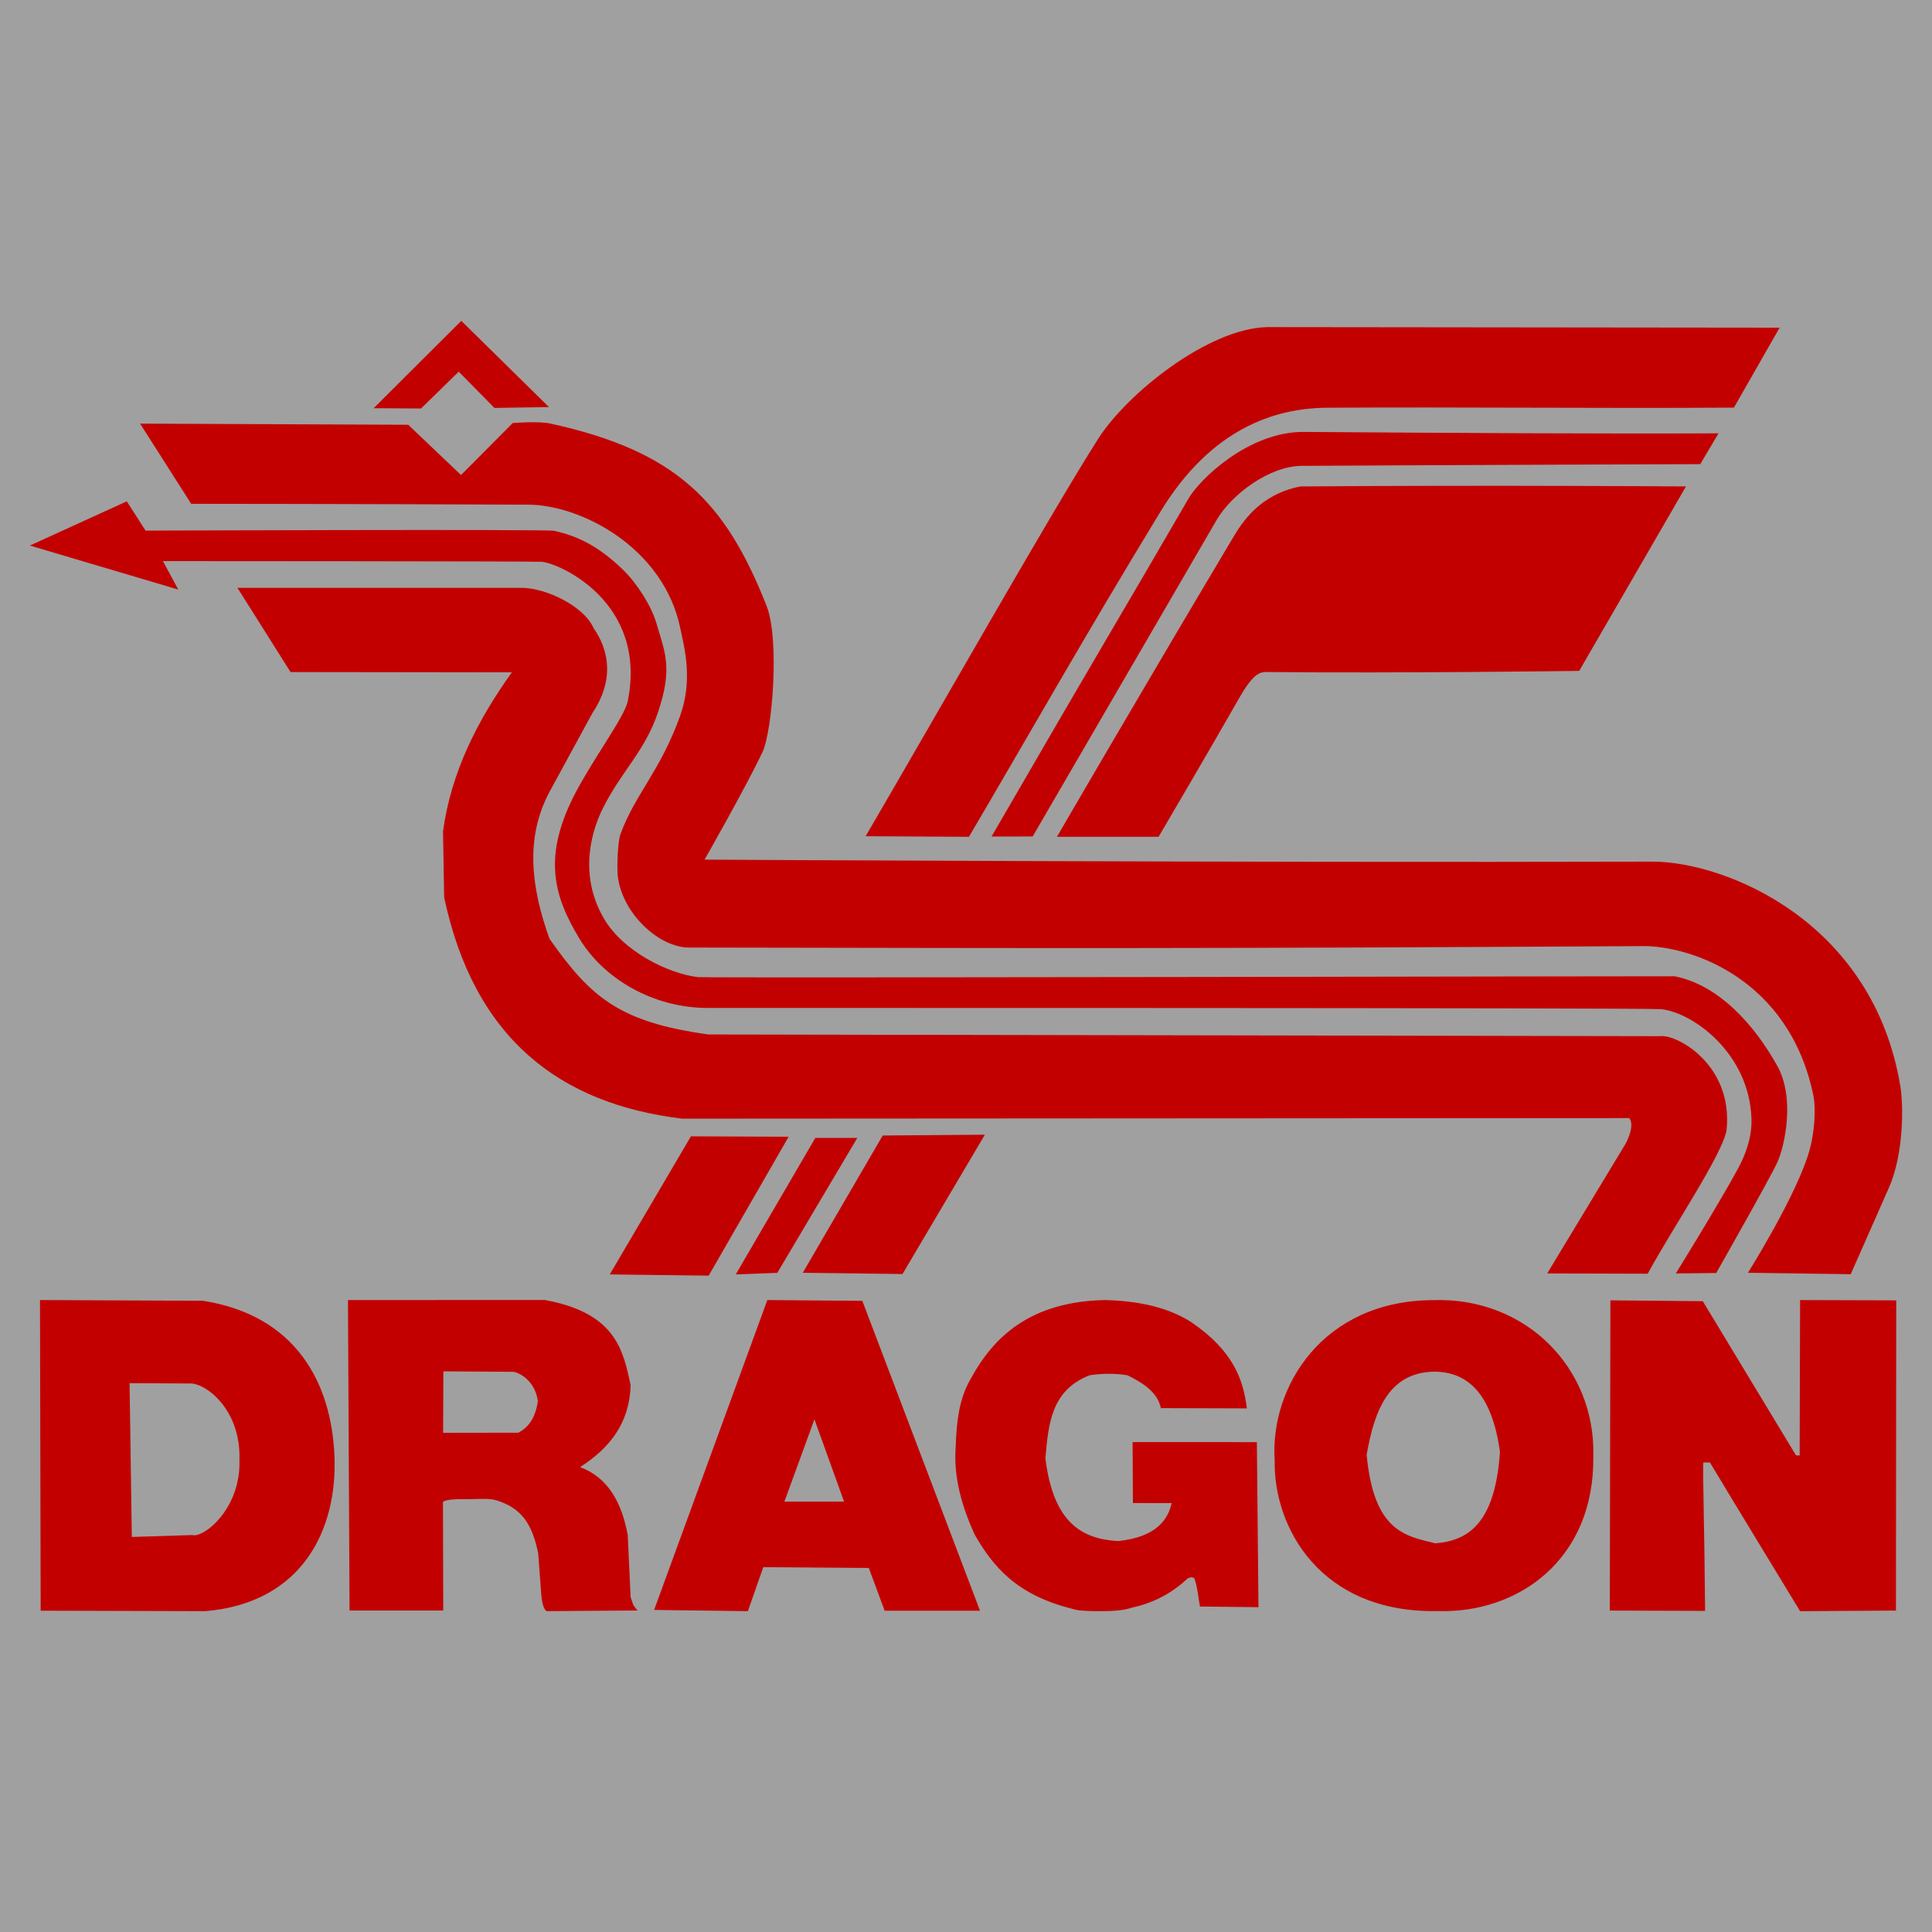
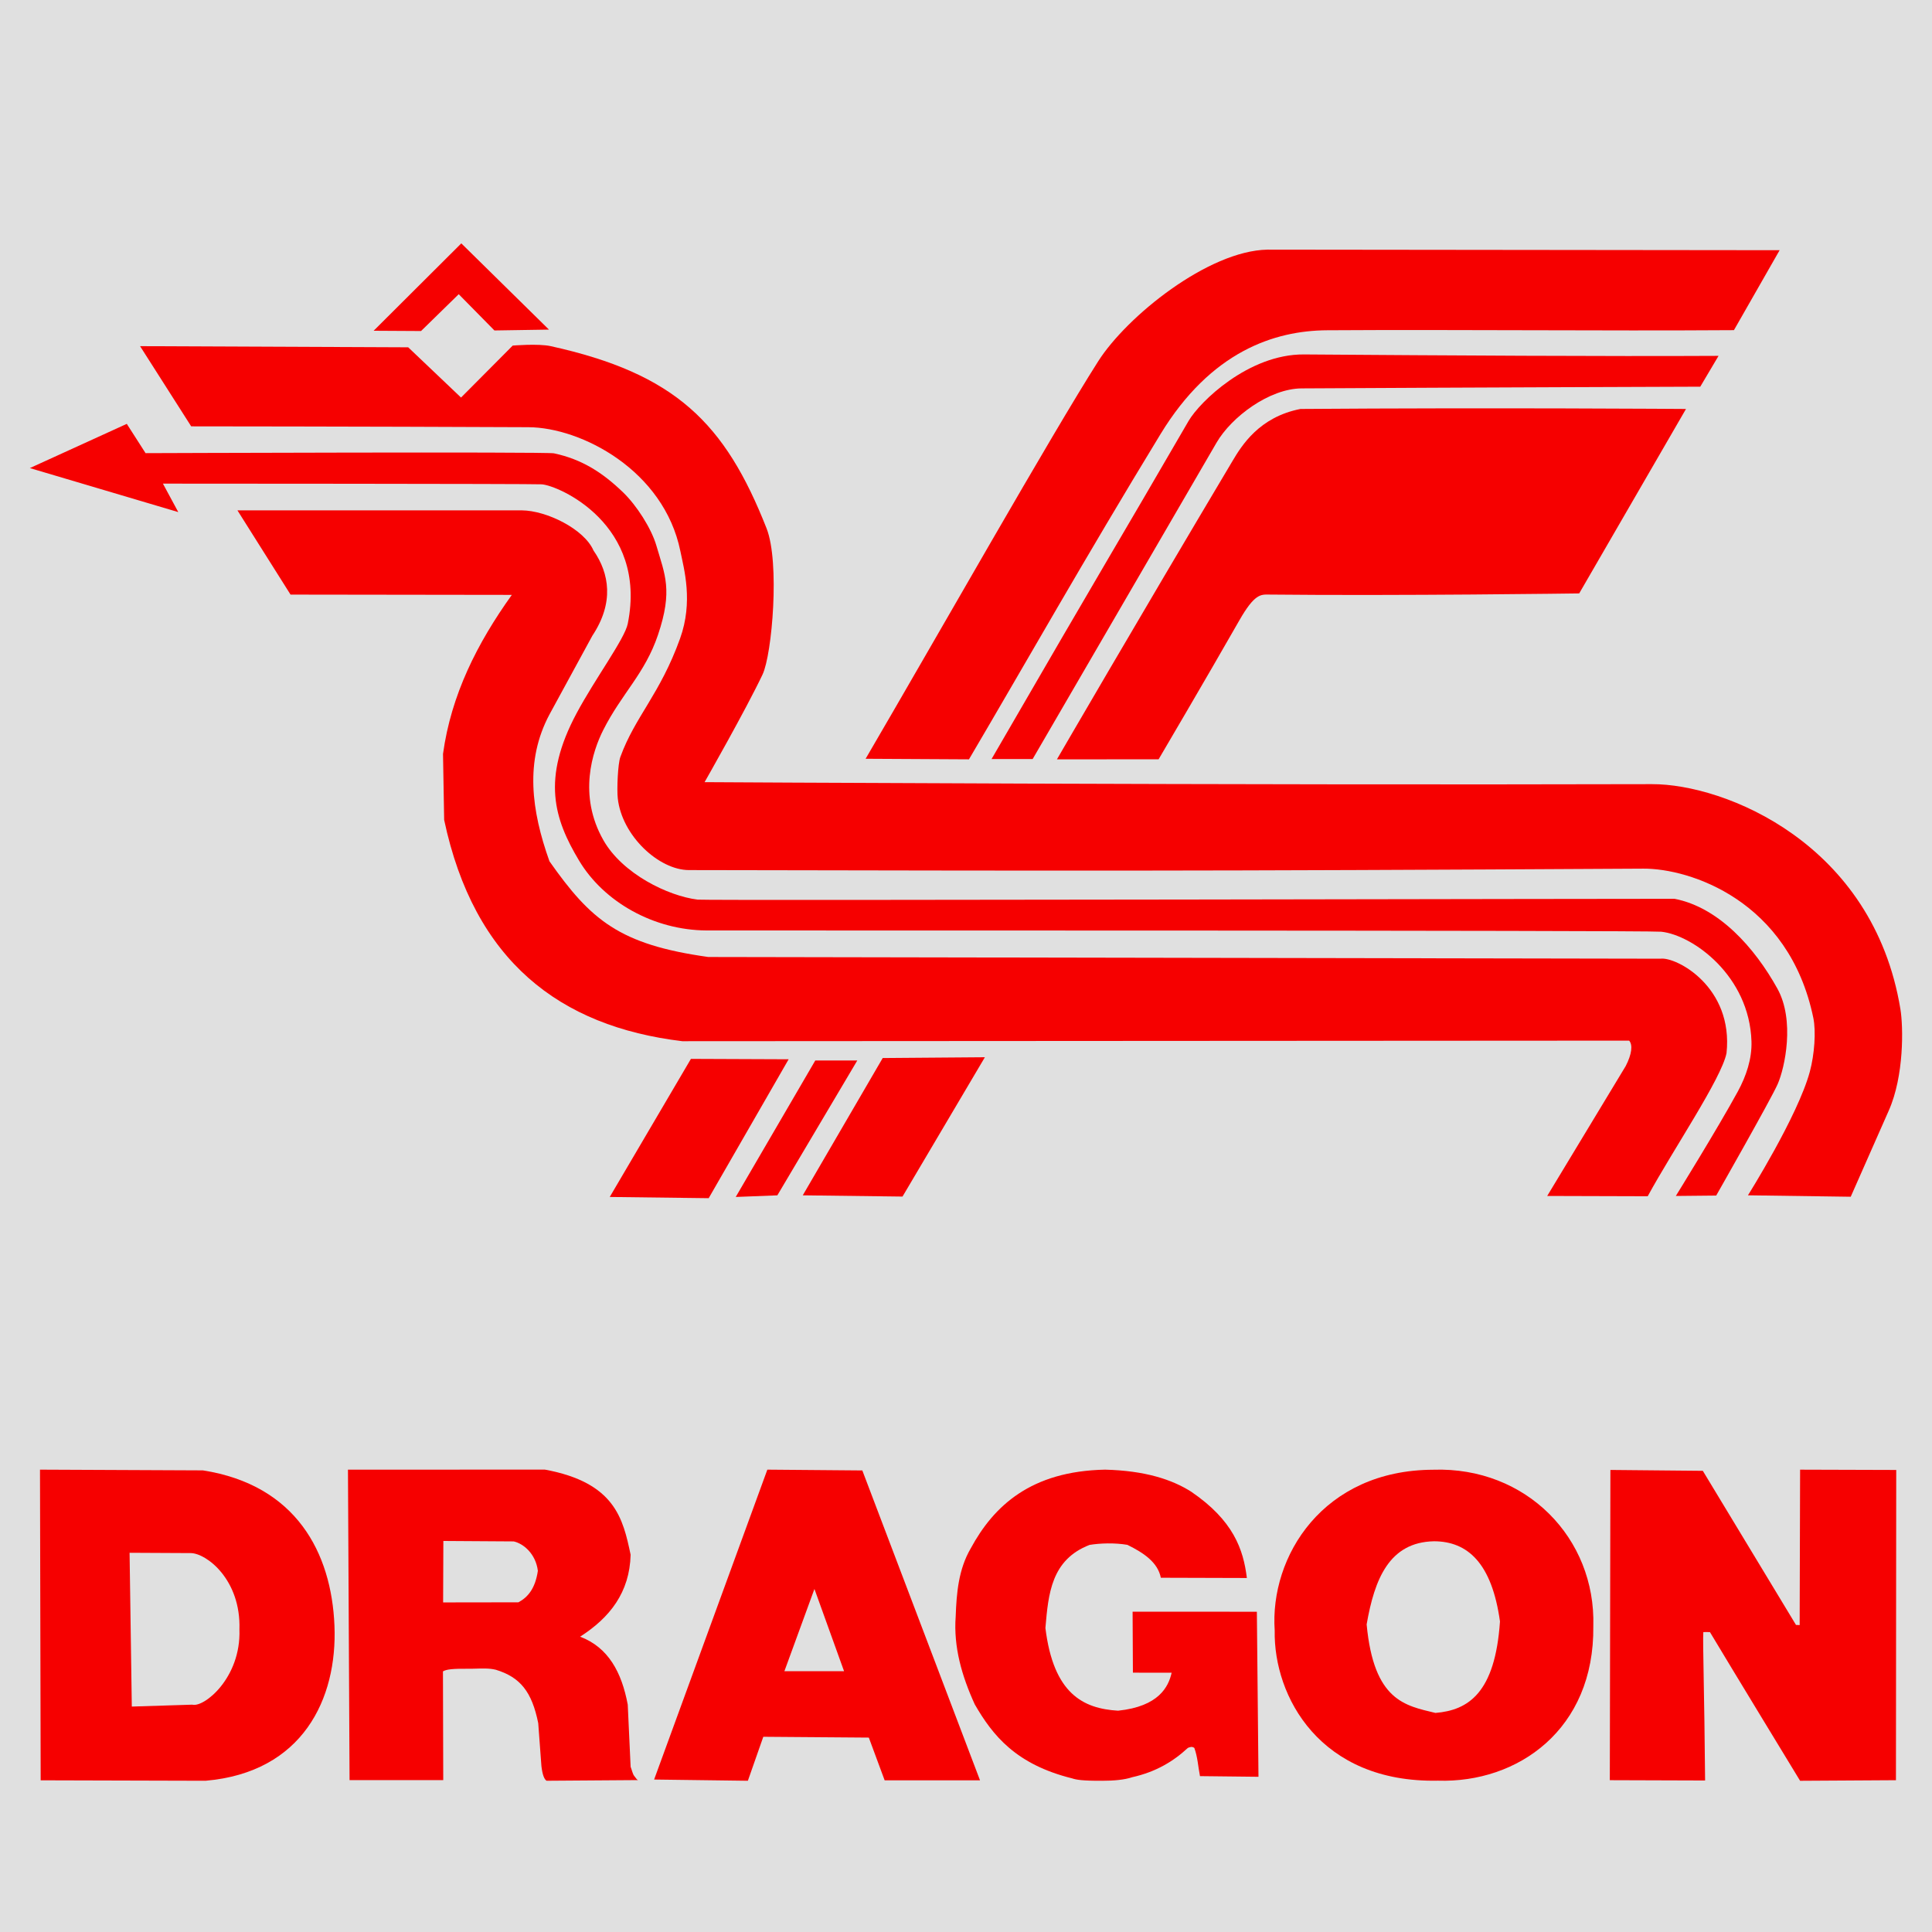
<svg xmlns="http://www.w3.org/2000/svg" width="106.346mm" height="106.346mm" viewBox="0 0 106.346 106.346" version="1.1" id="svg1">
  <defs id="defs1">
    <clipPath clipPathUnits="userSpaceOnUse" id="clipPath1">
      <rect style="opacity:0.36;fill:#0000ff;fill-rule:evenodd;stroke-width:0.001" id="rect2" width="0.439" height="0.053" x="0.533" y="0.167" transform="matrix(0.9999979,-0.00203708,0.00406385,0.9999917,0,0)" />
    </clipPath>
  </defs>
-   <rect style="fill:#a0a0a0;fill-opacity:1;fill-rule:evenodd;stroke-width:0.231" id="rect6" width="106.346" height="106.346" x="0" y="0" />
-   <g id="g9" transform="translate(1.644338,17.66041)" style="fill:#c30000;fill-opacity:1">
-     <g id="g8" style="fill:#c30000;fill-opacity:1">
-       <path style="fill:#c30000;fill-opacity:1;stroke-width:0.026" d="m 46.003,28.37 c 4.046,-6.924 10.215,-17.817 12.804,-21.882 1.576,-2.474 6.049,-6.078 9.31,-6.143 l 28.197,0.031 -2.515,4.401 c -7.395,0.049 -15.132,-0.039 -22.388,0.006 -2.908,0.018 -6.401,1.162 -9.177,5.719 -4.225,6.934 -7.407,12.576 -10.542,17.899 z" id="path10" />
-       <path style="fill:#c30000;fill-opacity:1;stroke-width:0.026" d="m 52.935,28.386 c 6.479,-11.195 6.83,-11.684 10.843,-18.607 0.612,-1.057 3.311,-3.687 6.351,-3.665 8.044,0.058 16.543,0.11 22.823,0.078 l -1.006,1.697 c 0,0 -13.208,0.044 -21.942,0.094 -1.77,0.01 -3.856,1.562 -4.684,2.986 -5.051,8.692 -10.122,17.415 -10.122,17.415 z" id="path11" />
-       <path style="fill:#c30000;fill-opacity:1;stroke-width:0.026" d="m 56.534,28.401 c 0,0 4.352,-7.5 9.666,-16.425 0.5,-0.84 1.463,-2.418 3.741,-2.861 10.602,-0.079 21.219,0 21.219,0 l -5.878,10.153 c 0,0 -9.961,0.139 -17.101,0.063 -0.421,-0.004 -0.773,-0.04 -1.603,1.415 -1.845,3.232 -4.448,7.654 -4.448,7.654 z" id="path12" />
-       <path style="fill:#c30000;fill-opacity:1;stroke-width:0.026" d="M 18.922,4.81 23.748,0 28.573,4.747 25.571,4.794 23.606,2.798 21.532,4.825 Z" id="path13" />
-       <path style="fill:#c30000;fill-opacity:1;stroke-width:0.026" d="m 6.066,5.658 14.759,0.063 2.908,2.766 2.845,-2.861 c 0,0 1.41,-0.119 2.09,0.031 6.878,1.517 9.601,4.237 11.882,10.028 0.738,1.872 0.307,6.934 -0.22,8.047 -0.91,1.924 -3.191,5.925 -3.191,5.925 0,0 29.2,0.173 52.15,0.11 4.003,-0.011 12.176,3.257 13.674,12.385 0.16,0.972 0.209,3.672 -0.642,5.586 -0.152,0.341 -2.093,4.74 -2.093,4.74 l -5.658,-0.079 c 0,0 2.742,-4.354 3.406,-6.802 0.259,-0.954 0.345,-2.225 0.194,-2.959 -1.337,-6.484 -6.819,-8.234 -9.352,-8.22 -25.201,0.142 -31.436,0.116 -52.543,0.079 -1.644,-0.003 -3.684,-1.879 -3.914,-3.945 -0.056,-0.501 0.004,-1.9 0.141,-2.279 0.809,-2.225 2.184,-3.452 3.288,-6.522 0.731,-2.034 0.218,-3.817 0.016,-4.81 -0.907,-4.45 -5.457,-6.809 -8.364,-6.822 -9.352,-0.042 -18.562,-0.047 -18.562,-0.047 z" id="path14" />
-       <path style="fill:#c30000;fill-opacity:1;stroke-width:0.026" d="m 90.6,52.435 2.223,-0.022 c 0,0 3.011,-5.292 3.379,-6.124 0.408,-0.923 0.958,-3.521 -0.011,-5.268 -1.249,-2.251 -3.221,-4.47 -5.66,-4.943 -0.066,-0.013 -53.29,0.105 -53.775,0.045 -1.632,-0.202 -4.13,-1.419 -5.184,-3.267 -1.419,-2.488 -0.591,-4.921 -0.011,-6.068 1.023,-2.024 2.289,-3.092 3.014,-5.239 0.827,-2.45 0.377,-3.315 -0.087,-4.905 C 34.203,15.668 33.388,14.415 32.657,13.709 31.525,12.615 30.388,11.886 28.85,11.557 28.414,11.464 6.368,11.547 6.368,11.547 L 5.335,9.935 0,12.369 8.169,14.792 7.324,13.225 c 0,0 20.357,0.006 20.849,0.038 0.926,0.061 5.842,2.2 4.737,7.675 -0.168,0.833 -1.791,3.012 -2.814,4.923 -1.936,3.618 -1.238,5.823 0.133,8.112 1.367,2.284 4.118,3.832 7.014,3.847 0.615,0.003 51.815,-0.011 52.56,0.07 1.73,0.188 4.848,2.417 4.962,6.039 0.03,0.959 -0.291,1.909 -0.75,2.752 -1.113,2.042 -3.414,5.753 -3.414,5.753 z" id="path15" />
-       <path style="fill:#c30000;fill-opacity:1;stroke-width:0.026" d="m 11.425,14.696 2.923,4.637 12.181,0.016 c -1.907,2.661 -3.344,5.509 -3.788,8.755 l 0.063,3.631 c 1.648,7.763 6.351,11.369 13.108,12.181 l 52.119,-0.031 c 0.209,0.233 0.147,0.747 -0.189,1.399 l -4.322,7.151 5.533,0.016 c 1.399,-2.567 4.048,-6.461 4.338,-7.874 0.39,-3.65 -2.764,-5.315 -3.631,-5.202 l -52.418,-0.094 c -4.889,-0.684 -6.465,-2.029 -8.742,-5.269 -0.996,-2.792 -1.363,-5.522 0,-8.079 L 30.962,21.596 c 1.204,-1.813 0.94,-3.431 0.063,-4.689 -0.51,-1.176 -2.572,-2.198 -3.945,-2.211 z" id="path16" />
-       <path style="fill:#c30000;fill-opacity:1;stroke-width:0.026" d="m 31.919,52.49 5.446,0.067 4.401,-7.646 -5.379,-0.022 z" id="path17" />
-       <path style="fill:#c30000;fill-opacity:1;stroke-width:0.026" d="m 38.854,52.49 4.379,-7.513 h 2.312 l -4.401,7.424 z" id="path18" />
-       <path style="fill:#c30000;fill-opacity:1;stroke-width:0.026" d="m 48.034,52.468 4.534,-7.669 -5.624,0.044 -4.401,7.557 z" id="path19" />
+   <rect style="fill:#a0a0a0;fill-opacity:1;fill-rule:evenodd;stroke-width:0.231;opacity:0.332" id="rect6" width="106.346" height="106.346" x="0" y="0" />
+   <g id="g9" transform="translate(1.644338,17.66041)" style="fill:#f60000;fill-opacity:1">
+     <g id="g8" style="fill:#f60000;fill-opacity:1" transform="translate(0,-4.264184)">
+       <path style="fill:#f60000;fill-opacity:1;stroke-width:0.026" d="m 46.003,28.37 c 4.046,-6.924 10.215,-17.817 12.804,-21.882 1.576,-2.474 6.049,-6.078 9.31,-6.143 l 28.197,0.031 -2.515,4.401 c -7.395,0.049 -15.132,-0.039 -22.388,0.006 -2.908,0.018 -6.401,1.162 -9.177,5.719 -4.225,6.934 -7.407,12.576 -10.542,17.899 z" id="path10" />
+       <path style="fill:#f60000;fill-opacity:1;stroke-width:0.026" d="m 52.935,28.386 c 6.479,-11.195 6.83,-11.684 10.843,-18.607 0.612,-1.057 3.311,-3.687 6.351,-3.665 8.044,0.058 16.543,0.11 22.823,0.078 l -1.006,1.697 c 0,0 -13.208,0.044 -21.942,0.094 -1.77,0.01 -3.856,1.562 -4.684,2.986 -5.051,8.692 -10.122,17.415 -10.122,17.415 z" id="path11" />
+       <path style="fill:#f60000;fill-opacity:1;stroke-width:0.026" d="m 56.534,28.401 c 0,0 4.352,-7.5 9.666,-16.425 0.5,-0.84 1.463,-2.418 3.741,-2.861 10.602,-0.079 21.219,0 21.219,0 l -5.878,10.153 c 0,0 -9.961,0.139 -17.101,0.063 -0.421,-0.004 -0.773,-0.04 -1.603,1.415 -1.845,3.232 -4.448,7.654 -4.448,7.654 z" id="path12" />
+       <path style="fill:#f60000;fill-opacity:1;stroke-width:0.026" d="M 18.922,4.81 23.748,0 28.573,4.747 25.571,4.794 23.606,2.798 21.532,4.825 Z" id="path13" />
+       <path style="fill:#f60000;fill-opacity:1;stroke-width:0.026" d="m 6.066,5.658 14.759,0.063 2.908,2.766 2.845,-2.861 c 0,0 1.41,-0.119 2.09,0.031 6.878,1.517 9.601,4.237 11.882,10.028 0.738,1.872 0.307,6.934 -0.22,8.047 -0.91,1.924 -3.191,5.925 -3.191,5.925 0,0 29.2,0.173 52.15,0.11 4.003,-0.011 12.176,3.257 13.674,12.385 0.16,0.972 0.209,3.672 -0.642,5.586 -0.152,0.341 -2.093,4.74 -2.093,4.74 l -5.658,-0.079 c 0,0 2.742,-4.354 3.406,-6.802 0.259,-0.954 0.345,-2.225 0.194,-2.959 -1.337,-6.484 -6.819,-8.234 -9.352,-8.22 -25.201,0.142 -31.436,0.116 -52.543,0.079 -1.644,-0.003 -3.684,-1.879 -3.914,-3.945 -0.056,-0.501 0.004,-1.9 0.141,-2.279 0.809,-2.225 2.184,-3.452 3.288,-6.522 0.731,-2.034 0.218,-3.817 0.016,-4.81 -0.907,-4.45 -5.457,-6.809 -8.364,-6.822 -9.352,-0.042 -18.562,-0.047 -18.562,-0.047 z" id="path14" />
+       <path style="fill:#f60000;fill-opacity:1;stroke-width:0.026" d="m 90.6,52.435 2.223,-0.022 c 0,0 3.011,-5.292 3.379,-6.124 0.408,-0.923 0.958,-3.521 -0.011,-5.268 -1.249,-2.251 -3.221,-4.47 -5.66,-4.943 -0.066,-0.013 -53.29,0.105 -53.775,0.045 -1.632,-0.202 -4.13,-1.419 -5.184,-3.267 -1.419,-2.488 -0.591,-4.921 -0.011,-6.068 1.023,-2.024 2.289,-3.092 3.014,-5.239 0.827,-2.45 0.377,-3.315 -0.087,-4.905 C 34.203,15.668 33.388,14.415 32.657,13.709 31.525,12.615 30.388,11.886 28.85,11.557 28.414,11.464 6.368,11.547 6.368,11.547 L 5.335,9.935 0,12.369 8.169,14.792 7.324,13.225 c 0,0 20.357,0.006 20.849,0.038 0.926,0.061 5.842,2.2 4.737,7.675 -0.168,0.833 -1.791,3.012 -2.814,4.923 -1.936,3.618 -1.238,5.823 0.133,8.112 1.367,2.284 4.118,3.832 7.014,3.847 0.615,0.003 51.815,-0.011 52.56,0.07 1.73,0.188 4.848,2.417 4.962,6.039 0.03,0.959 -0.291,1.909 -0.75,2.752 -1.113,2.042 -3.414,5.753 -3.414,5.753 z" id="path15" />
+       <path style="fill:#f60000;fill-opacity:1;stroke-width:0.026" d="m 11.425,14.696 2.923,4.637 12.181,0.016 c -1.907,2.661 -3.344,5.509 -3.788,8.755 l 0.063,3.631 c 1.648,7.763 6.351,11.369 13.108,12.181 l 52.119,-0.031 c 0.209,0.233 0.147,0.747 -0.189,1.399 l -4.322,7.151 5.533,0.016 c 1.399,-2.567 4.048,-6.461 4.338,-7.874 0.39,-3.65 -2.764,-5.315 -3.631,-5.202 l -52.418,-0.094 c -4.889,-0.684 -6.465,-2.029 -8.742,-5.269 -0.996,-2.792 -1.363,-5.522 0,-8.079 L 30.962,21.596 c 1.204,-1.813 0.94,-3.431 0.063,-4.689 -0.51,-1.176 -2.572,-2.198 -3.945,-2.211 z" id="path16" />
+       <path style="fill:#f60000;fill-opacity:1;stroke-width:0.026" d="m 31.919,52.49 5.446,0.067 4.401,-7.646 -5.379,-0.022 z" id="path17" />
+       <path style="fill:#f60000;fill-opacity:1;stroke-width:0.026" d="m 38.854,52.49 4.379,-7.513 h 2.312 l -4.401,7.424 z" id="path18" />
+       <path style="fill:#f60000;fill-opacity:1;stroke-width:0.026" d="m 48.034,52.468 4.534,-7.669 -5.624,0.044 -4.401,7.557 z" id="path19" />
    </g>
-     <g id="g7" style="fill:#c30000;fill-opacity:1">
-       <path id="path2" style="opacity:1;fill:#c30000;fill-opacity:1;stroke-width:0.03" d="m 0.557,53.9 0.037,17.1 9.073,0.025 c 5.35,-0.461 7.264,-4.507 7.099,-8.538 -0.164,-4.021 -2.114,-7.744 -7.242,-8.547 z m 4.931,4.576 3.362,0.017 c 0.856,7.9e-4 2.775,1.451 2.685,4.207 0.093,2.664 -1.953,4.31 -2.597,4.136 l -3.327,0.105 z" />
-       <path id="path3" style="opacity:1;fill:#c30000;fill-opacity:1;stroke-width:0.03" d="m 17.509,53.9 0.088,17.089 h 5.157 l -0.016,-5.985 c 0.19,-0.109 0.489,-0.159 1.566,-0.145 0.67,-0.018 0.967,-0.032 1.337,0.053 1.357,0.412 1.993,1.218 2.341,2.94 l 0.176,2.37 c 0.058,0.485 0.157,0.719 0.282,0.802 l 5.033,-0.036 c -0.055,-0.021 -0.104,-0.09 -0.213,-0.236 -0.08,-0.108 -0.118,-0.304 -0.192,-0.495 l -0.158,-3.421 c -0.33,-1.772 -1.065,-3.154 -2.623,-3.742 1.632,-1.043 2.729,-2.435 2.781,-4.509 -0.419,-1.992 -0.862,-3.975 -4.717,-4.687 z m 5.251,3.925 3.87,0.025 c 0.538,0.116 1.218,0.685 1.332,1.619 -0.141,0.965 -0.544,1.451 -1.07,1.733 l -4.145,0.006 z" />
-       <path id="path1" style="opacity:1;fill:#c30000;fill-opacity:1;stroke-width:0.027" d="m 40.594,53.9 -6.233,17.058 5.161,0.067 0.849,-2.421 5.809,0.045 0.871,2.353 h 5.25 l -6.479,-17.058 z m 2.592,6.567 1.631,4.528 h -3.285 z" />
-       <path style="opacity:1;fill:#c30000;fill-opacity:1;stroke-width:0.026" d="m 67.628,70.806 -0.089,-9.085 -6.84,-0.003 0.017,3.357 2.132,0.001 c -0.17,0.772 -0.705,1.86 -2.949,2.092 -1.926,-0.116 -3.556,-0.934 -3.999,-4.553 0.161,-1.878 0.318,-3.757 2.431,-4.573 0.58,-0.095 1.373,-0.123 2.082,-0.003 0.9,0.444 1.671,0.96 1.841,1.811 l 4.735,0.014 C 66.796,58.281 66.245,56.698 63.927,55.115 62.871,54.445 61.395,53.955 59.183,53.9 c -4.078,0.081 -6.126,1.991 -7.395,4.336 -0.669,1.147 -0.781,2.439 -0.827,3.747 -0.124,1.67 0.334,3.269 1.05,4.837 0.992,1.719 2.27,3.308 5.362,4.074 0.218,0.075 0.562,0.137 1.653,0.131 0.656,0 1.228,-0.053 1.653,-0.196 1.298,-0.289 2.267,-0.872 3.061,-1.612 0.113,-0.044 0.224,-0.095 0.357,0 0.183,0.498 0.208,1.035 0.311,1.553 z" id="path4" />
-       <path id="path5" style="opacity:1;fill:#c30000;fill-opacity:1;stroke-width:0.026" d="m 77.257,53.905 c -6.078,0.009 -9.016,4.775 -8.736,8.851 -0.067,3.631 2.498,8.397 8.981,8.263 4.393,0.141 8.623,-2.809 8.557,-8.503 0.14,-4.851 -3.698,-8.78 -8.803,-8.612 z m 0.034,3.937 c 1.847,0.006 3.181,1.195 3.63,4.414 -0.267,3.944 -1.749,4.887 -3.552,5.035 -1.671,-0.404 -3.391,-0.661 -3.787,-4.872 0.432,-2.491 1.241,-4.528 3.709,-4.577 z" />
-       <path style="opacity:1;fill:#c30000;fill-opacity:1;stroke-width:0.026" d="m 86.967,70.993 0.032,-17.077 5.087,0.048 5.129,8.483 0.202,0.009 0.024,-8.555 5.292,0.016 -0.016,17.077 -5.276,0.032 c 0,0 -3.859,-6.338 -4.962,-8.183 -0.369,-0.008 -0.007,-0.003 -0.365,-0.001 -0.039,0.552 0.06,3.404 0.098,8.168 z" id="path6" />
+     <g id="g7" style="fill:#f60000;fill-opacity:1" transform="translate(0,9.335922)">
+       <path id="path2" style="opacity:1;fill:#f60000;fill-opacity:1;stroke-width:0.03" d="m 0.557,53.9 0.037,17.1 9.073,0.025 c 5.35,-0.461 7.264,-4.507 7.099,-8.538 -0.164,-4.021 -2.114,-7.744 -7.242,-8.547 z m 4.931,4.576 3.362,0.017 c 0.856,7.9e-4 2.775,1.451 2.685,4.207 0.093,2.664 -1.953,4.31 -2.597,4.136 l -3.327,0.105 z" />
+       <path id="path3" style="opacity:1;fill:#f60000;fill-opacity:1;stroke-width:0.03" d="m 17.509,53.9 0.088,17.089 h 5.157 l -0.016,-5.985 c 0.19,-0.109 0.489,-0.159 1.566,-0.145 0.67,-0.018 0.967,-0.032 1.337,0.053 1.357,0.412 1.993,1.218 2.341,2.94 l 0.176,2.37 c 0.058,0.485 0.157,0.719 0.282,0.802 l 5.033,-0.036 c -0.055,-0.021 -0.104,-0.09 -0.213,-0.236 -0.08,-0.108 -0.118,-0.304 -0.192,-0.495 l -0.158,-3.421 c -0.33,-1.772 -1.065,-3.154 -2.623,-3.742 1.632,-1.043 2.729,-2.435 2.781,-4.509 -0.419,-1.992 -0.862,-3.975 -4.717,-4.687 z m 5.251,3.925 3.87,0.025 c 0.538,0.116 1.218,0.685 1.332,1.619 -0.141,0.965 -0.544,1.451 -1.07,1.733 l -4.145,0.006 z" />
+       <path id="path1" style="opacity:1;fill:#f60000;fill-opacity:1;stroke-width:0.027" d="m 40.594,53.9 -6.233,17.058 5.161,0.067 0.849,-2.421 5.809,0.045 0.871,2.353 h 5.25 l -6.479,-17.058 z m 2.592,6.567 1.631,4.528 h -3.285 z" />
+       <path style="opacity:1;fill:#f60000;fill-opacity:1;stroke-width:0.026" d="m 67.628,70.806 -0.089,-9.085 -6.84,-0.003 0.017,3.357 2.132,0.001 c -0.17,0.772 -0.705,1.86 -2.949,2.092 -1.926,-0.116 -3.556,-0.934 -3.999,-4.553 0.161,-1.878 0.318,-3.757 2.431,-4.573 0.58,-0.095 1.373,-0.123 2.082,-0.003 0.9,0.444 1.671,0.96 1.841,1.811 l 4.735,0.014 C 66.796,58.281 66.245,56.698 63.927,55.115 62.871,54.445 61.395,53.955 59.183,53.9 c -4.078,0.081 -6.126,1.991 -7.395,4.336 -0.669,1.147 -0.781,2.439 -0.827,3.747 -0.124,1.67 0.334,3.269 1.05,4.837 0.992,1.719 2.27,3.308 5.362,4.074 0.218,0.075 0.562,0.137 1.653,0.131 0.656,0 1.228,-0.053 1.653,-0.196 1.298,-0.289 2.267,-0.872 3.061,-1.612 0.113,-0.044 0.224,-0.095 0.357,0 0.183,0.498 0.208,1.035 0.311,1.553 z" id="path4" />
+       <path id="path5" style="opacity:1;fill:#f60000;fill-opacity:1;stroke-width:0.026" d="m 77.257,53.905 c -6.078,0.009 -9.016,4.775 -8.736,8.851 -0.067,3.631 2.498,8.397 8.981,8.263 4.393,0.141 8.623,-2.809 8.557,-8.503 0.14,-4.851 -3.698,-8.78 -8.803,-8.612 z m 0.034,3.937 c 1.847,0.006 3.181,1.195 3.63,4.414 -0.267,3.944 -1.749,4.887 -3.552,5.035 -1.671,-0.404 -3.391,-0.661 -3.787,-4.872 0.432,-2.491 1.241,-4.528 3.709,-4.577 z" />
+       <path style="opacity:1;fill:#f60000;fill-opacity:1;stroke-width:0.026" d="m 86.967,70.993 0.032,-17.077 5.087,0.048 5.129,8.483 0.202,0.009 0.024,-8.555 5.292,0.016 -0.016,17.077 -5.276,0.032 c 0,0 -3.859,-6.338 -4.962,-8.183 -0.369,-0.008 -0.007,-0.003 -0.365,-0.001 -0.039,0.552 0.06,3.404 0.098,8.168 z" id="path6" />
    </g>
  </g>
</svg>
